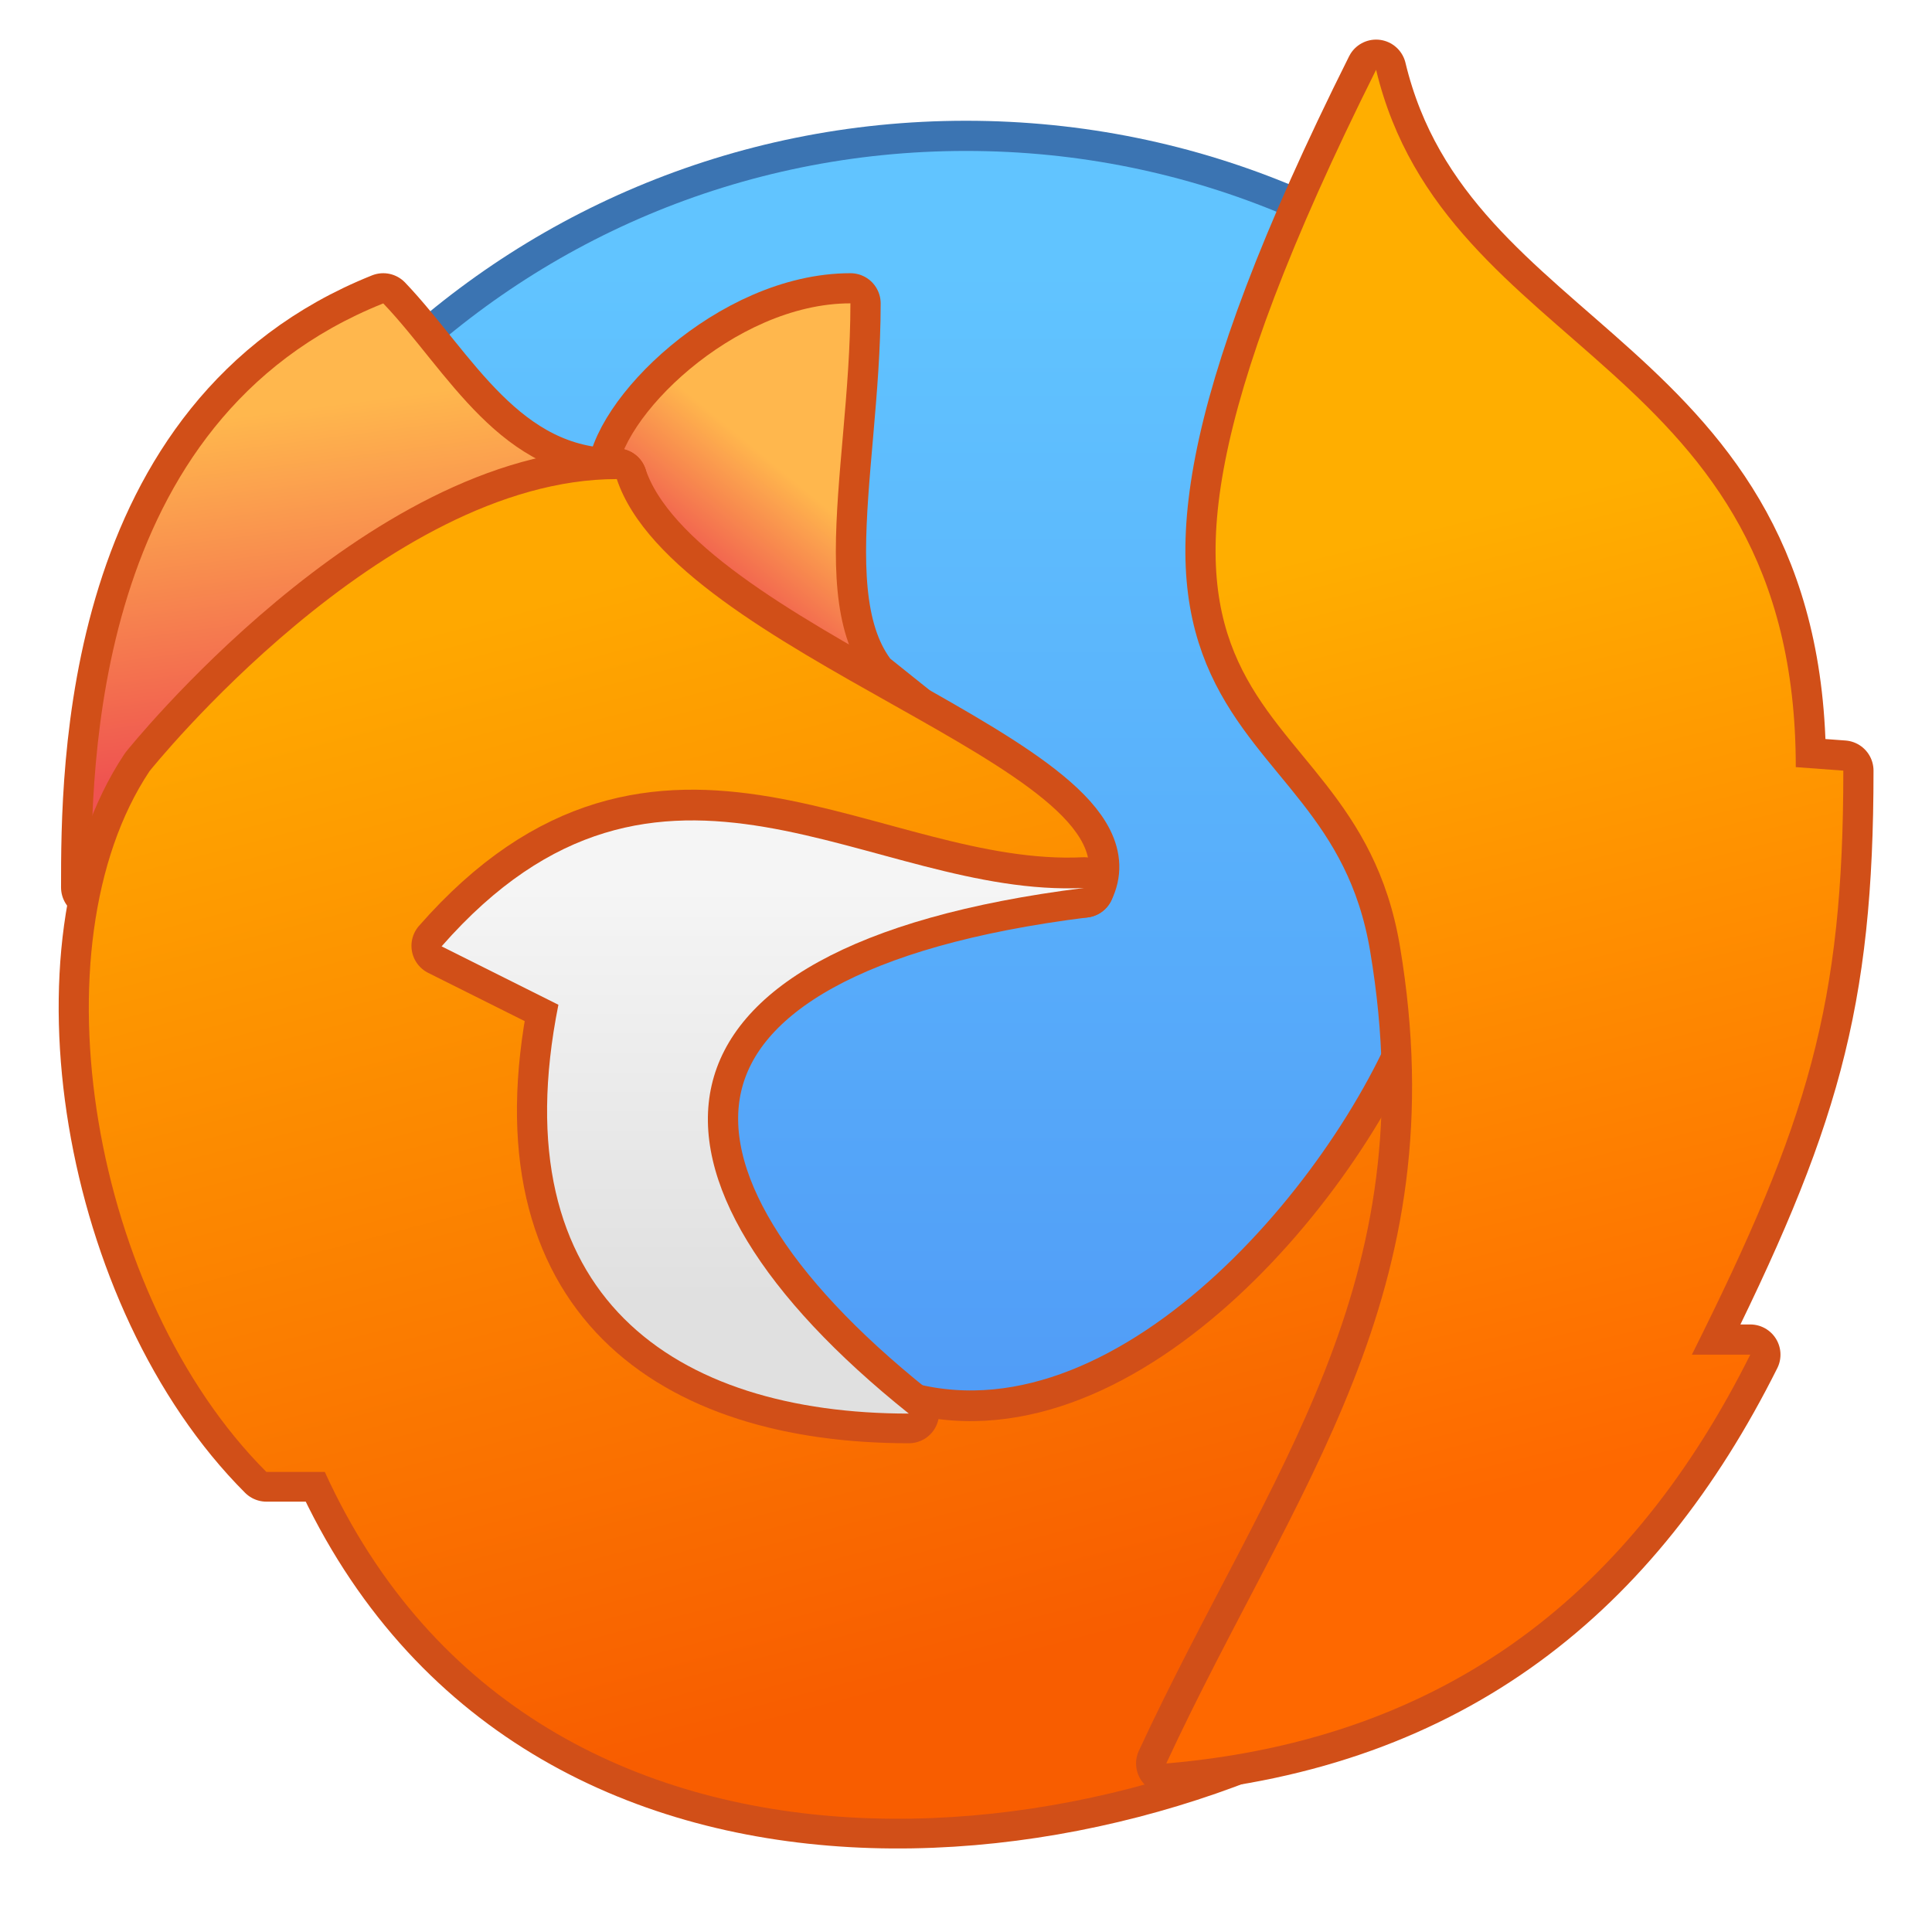
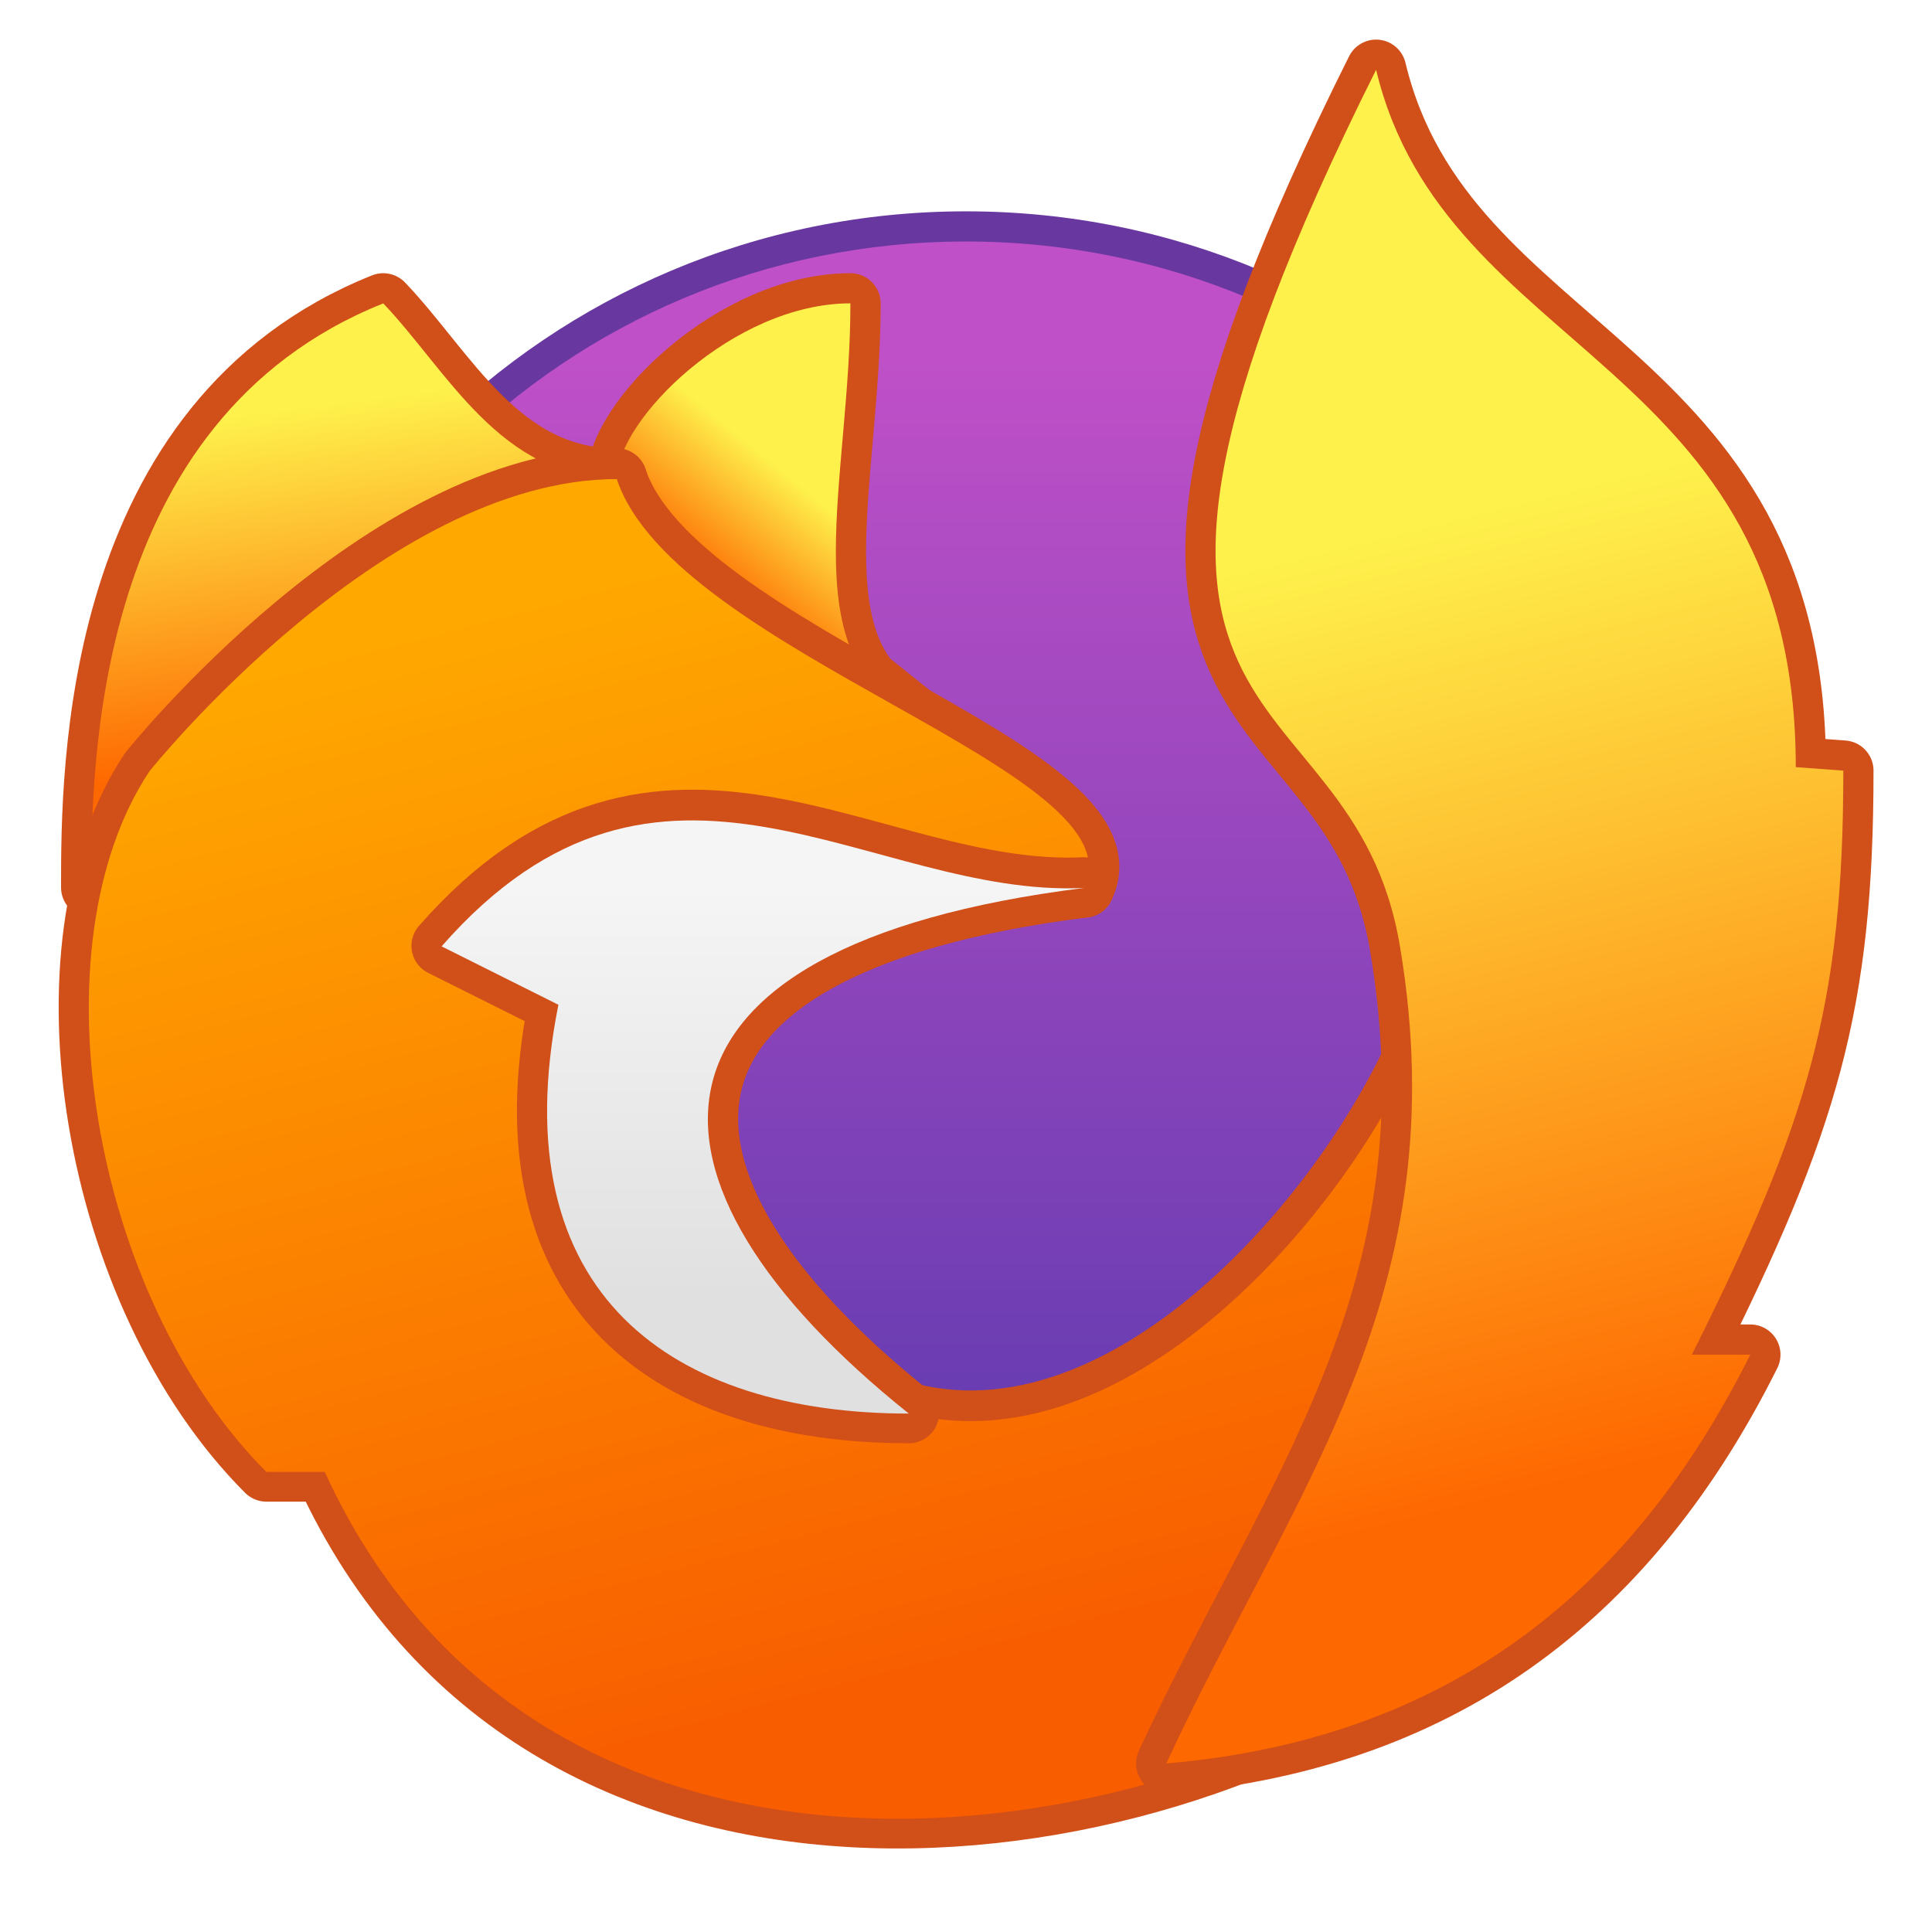
<svg xmlns="http://www.w3.org/2000/svg" xmlns:xlink="http://www.w3.org/1999/xlink" width="64" height="64" viewBox="0 0 64 64" version="1.1" id="svg8">
  <defs id="defs2">
-     <linearGradient id="linearGradient1426">
-       <stop style="stop-color:#fe6800;stop-opacity:1" offset="0" id="stop1422" />
-       <stop style="stop-color:#ffae00;stop-opacity:1" offset="1" id="stop1424" />
-     </linearGradient>
-     <linearGradient xlink:href="#linearGradient1468" id="linearGradient1300" gradientUnits="userSpaceOnUse" gradientTransform="matrix(0.2335863,0,0,0.2335863,-527.1911,1471.344)" x1="2102.834" y1="-4960.827" x2="2102.834" y2="-5114.236" />
-     <linearGradient id="linearGradient1468">
-       <stop id="stop1464" offset="0" style="stop-color:#4d93f5;stop-opacity:1" />
-       <stop id="stop1466" offset="1" style="stop-color:#61c4ff;stop-opacity:1" />
-     </linearGradient>
-     <linearGradient xlink:href="#h" id="linearGradient4935" gradientUnits="userSpaceOnUse" gradientTransform="translate(35,-16)" x1="11.519" y1="292.447" x2="13" y2="290.65" />
+     <linearGradient xlink:href="#linearGradient1468-1" id="linearGradient1300" gradientUnits="userSpaceOnUse" gradientTransform="matrix(0.2076323,0,0,0.2076323,-472.6144,1340.6)" x1="2102.834" y1="-4960.827" x2="2102.834" y2="-5114.236" />
+     <linearGradient xlink:href="#linearGradient1426-7" id="linearGradient4935" gradientUnits="userSpaceOnUse" gradientTransform="translate(35,-16)" x1="11.519" y1="292.447" x2="13" y2="290.65" />
    <linearGradient gradientTransform="matrix(0.01696,0,0,0.01696,-0.4,-0.072)" y2="175.118" x2="960" y1="1695.118" x1="960" gradientUnits="userSpaceOnUse" id="h">
      <stop id="stop1047" stop-color="#ef5350" offset="0" />
      <stop id="stop1049" stop-color="#ffb74d" offset="1" />
    </linearGradient>
-     <linearGradient xlink:href="#h" id="linearGradient4937" gradientUnits="userSpaceOnUse" gradientTransform="translate(35,-16)" x1="3.765" y1="295.549" x2="3" y2="289.65" />
+     <linearGradient xlink:href="#linearGradient1426-7" id="linearGradient4937" gradientUnits="userSpaceOnUse" gradientTransform="translate(35,-16)" x1="3.765" y1="295.549" x2="3" y2="289.65" />
    <linearGradient xlink:href="#linearGradient1418" id="linearGradient4939" gradientUnits="userSpaceOnUse" gradientTransform="translate(35,-16)" x1="14" y1="311.65" x2="9" y2="292.65" />
    <linearGradient id="linearGradient1418">
      <stop style="stop-color:#f85d00;stop-opacity:1" offset="0" id="stop1414" />
      <stop style="stop-color:#ffa800;stop-opacity:1" offset="1" id="stop1416" />
    </linearGradient>
    <linearGradient xlink:href="#b" id="linearGradient4941" gradientUnits="userSpaceOnUse" gradientTransform="translate(35,-16)" x1="12" y1="304.65" x2="12" y2="297.65" />
    <linearGradient gradientTransform="matrix(0.01696,0,0,0.01696,0.956,-0.072)" y2="159.373" x2="982.906" y1="1719.373" x1="982.906" gradientUnits="userSpaceOnUse" id="b">
      <stop id="stop1009" stop-color="#e0e0e0" offset="0" />
      <stop id="stop1011" stop-color="#f5f5f5" offset="1" />
    </linearGradient>
-     <linearGradient xlink:href="#linearGradient1426" id="linearGradient4943" gradientUnits="userSpaceOnUse" gradientTransform="translate(35,-16)" x1="27" y1="307.65" x2="23" y2="291.65" />
+     <linearGradient xlink:href="#linearGradient1426-7" id="linearGradient4943" gradientUnits="userSpaceOnUse" gradientTransform="translate(35,-16)" x1="27" y1="307.65" x2="23" y2="291.65" />
+     <linearGradient id="linearGradient1426-7">
+       <stop style="stop-color:#fe6800;stop-opacity:1" offset="0" id="stop1422-5" />
+       <stop style="stop-color:#fef14c;stop-opacity:1" offset="1" id="stop1424-3" />
+     </linearGradient>
+     <linearGradient id="linearGradient1468-1">
+       <stop id="stop1464-2" offset="0" style="stop-color:#5a39ae;stop-opacity:1" />
+       <stop id="stop1466-7" offset="1" style="stop-color:#c050c8;stop-opacity:1" />
+     </linearGradient>
  </defs>
  <g id="layer1" transform="translate(0,-250.65)">
    <g id="g3335" transform="translate(-36.99958,1.000294)">
      <g transform="matrix(1.291661,0,0,1.291661,115.4971,-98.93226)" id="g2183-1">
-         <path style="opacity:1;fill:#3b74b2;fill-opacity:1;stroke:none;stroke-width:0.296;stroke-miterlimit:4;stroke-dasharray:none;stroke-opacity:1" d="m -35.998,272.968 h 4.6e-5 c 12.009,0 21.677,9.668 21.677,21.677 0,12.009 -9.668,21.677 -21.677,21.677 h -4.6e-5 c -12.009,0 -21.677,-9.668 -21.677,-21.677 0,-12.009 9.668,-21.677 21.677,-21.677 z" id="rect4544-55" />
-         <path style="opacity:1;fill:url(#linearGradient1300);fill-opacity:1;stroke:none;stroke-width:0.299;stroke-miterlimit:4;stroke-dasharray:none;stroke-opacity:1" d="m -35.998,273.742 h 2.2e-5 c 11.58,0 20.903,9.323 20.903,20.903 0,11.58 -9.323,20.903 -20.903,20.903 h -2.2e-5 c -11.58,0 -20.903,-9.323 -20.903,-20.903 0,-11.58 9.323,-20.903 20.903,-20.903 z" id="rect4544-5-4" />
+         <path style="opacity:1;fill:#6838a0;fill-opacity:1;stroke:none;stroke-width:0.264;stroke-miterlimit:4;stroke-dasharray:none;stroke-opacity:1" d="m -35.998,275.291 h 4.1e-5 c 10.723,0 19.355,8.632 19.355,19.355 0,10.723 -8.632,19.355 -19.355,19.355 h -4.1e-5 c -10.723,0 -19.355,-8.632 -19.355,-19.355 0,-10.723 8.632,-19.355 19.355,-19.355 z" id="rect4544-55" />
+         <path style="opacity:1;fill:url(#linearGradient1300);fill-opacity:1;stroke:none;stroke-width:0.265;stroke-miterlimit:4;stroke-dasharray:none;stroke-opacity:1" d="m -35.998,276.065 h 1.9e-5 c 10.294,0 18.581,8.287 18.581,18.581 0,10.294 -8.287,18.581 -18.581,18.581 h -1.9e-5 c -10.294,0 -18.581,-8.287 -18.581,-18.581 0,-10.294 8.287,-18.581 18.581,-18.581 z" id="rect4544-5-4" />
      </g>
    </g>
    <g id="g4826-8" transform="matrix(1.934669,0,0,1.934669,-66.62578,-264.8522)">
      <g transform="translate(90.99993,-11.99971)" id="g2574-7-8" />
      <path id="path1244-9-5-9" d="m 45,274.65 c 0,-1 2,-3 4,-3 0,3 -1,6 1,7 z" style="fill:none;stroke:#d14f18;stroke-width:1.034;stroke-linecap:round;stroke-linejoin:round;stroke-miterlimit:4;stroke-dasharray:none;stroke-opacity:1" />
-       <path id="path1244-3-2-9-6" d="m 44.999,274.649 c 0,-1 2,-3 4,-3 0,3 -0.999,6.001 1.001,7.001 z" style="fill:url(#linearGradient4935);fill-opacity:1;stroke:none;stroke-width:2;stroke-linecap:round;stroke-linejoin:round;stroke-miterlimit:4;stroke-dasharray:none;stroke-opacity:1" />
+       <path id="path1244-3-2-9-6" d="m 44.999,274.649 c 0,-1 2,-3 4,-3 0,3 -0.999,6.001 1.001,7.001 z" style="fill:url(#linearGradient4935);fill-opacity:1.0;stroke:none;stroke-width:2;stroke-linecap:round;stroke-linejoin:round;stroke-miterlimit:4;stroke-dasharray:none;stroke-opacity:1" />
      <path id="path1227-28-7-3" d="m 45,274.65 c -2,0 -2.902,-1.852 -4,-3 -5,2 -5,8 -5,10 z" style="fill:none;stroke:#d14f18;stroke-width:1.034;stroke-linecap:round;stroke-linejoin:round;stroke-miterlimit:4;stroke-dasharray:none;stroke-opacity:1" />
-       <path id="path1227-2-9-7-8" d="m 45,274.65 c -2,0 -2.902,-1.852 -4,-3 -5,2 -5,8 -5,10 z" style="fill:url(#linearGradient4937);fill-opacity:1;stroke:none;stroke-width:2;stroke-linecap:round;stroke-linejoin:round;stroke-miterlimit:4;stroke-dasharray:none;stroke-opacity:1" />
+       <path id="path1227-2-9-7-8" d="m 45,274.65 c -2,0 -2.902,-1.852 -4,-3 -5,2 -5,8 -5,10 z" style="fill:url(#linearGradient4937);fill-opacity:1.0;stroke:none;stroke-width:2;stroke-linecap:round;stroke-linejoin:round;stroke-miterlimit:4;stroke-dasharray:none;stroke-opacity:1" />
      <path id="path1261-73-6-5" d="m 45,274.65 c -4,0 -8,5 -8,5 -2,3 -1,9 2,12 h 1 c 3.678,8.061 14.038,6.716 19,3 v -11 c -1,3 -5,8 -9,7 l -0.002,0.008 c -8.999,-6.009 0.002,-9.008 3.002,-9.008 1,-2 -7,-4 -8,-7 z" style="fill:none;stroke:#d14f18;stroke-width:1.034;stroke-linecap:round;stroke-linejoin:round;stroke-miterlimit:4;stroke-dasharray:none;stroke-opacity:1" />
      <path id="path1261-73-5-7-6" d="m 44.999,274.658 c -4,0 -8,5 -8,5 -2,3 -1,9 2,12 h 1 c 3.678,8.061 14.038,6.716 19,3 v -11 c -1,3 -5,8 -9,7 l -0.002,0.008 c -8.999,-6.009 0.002,-9.008 3.002,-9.008 1,-2 -7,-4 -8,-7 z" style="fill:url(#linearGradient4939);fill-opacity:1;stroke:none;stroke-width:2;stroke-linecap:round;stroke-linejoin:round;stroke-miterlimit:4;stroke-dasharray:none;stroke-opacity:1" />
      <path id="path1175-1-3-1" d="m 50,290.65 c -5,-4 -5,-8 3,-9 -3.663,0.176 -7.238,-3.29 -11,1 l 2,1 c -1,5 2,7 6,7 z" style="fill:none;stroke:#d14f18;stroke-width:1.034;stroke-linecap:butt;stroke-linejoin:round;stroke-miterlimit:4;stroke-dasharray:none;stroke-opacity:1" />
      <path id="path1175-7-2-6-1" d="m 49.999,290.659 c -5,-4 -5,-8 3,-9 -3.663,0.176 -7.238,-3.29 -11,1 l 2,1 c -1,5 2,7 6,7 z" style="fill:url(#linearGradient4941);fill-opacity:1;stroke:none;stroke-width:2;stroke-linecap:butt;stroke-linejoin:round;stroke-miterlimit:4;stroke-dasharray:none;stroke-opacity:1" />
      <path id="path1143-1-8-9-9-5-5" d="m 58,267.65 c 1.186,4.94 7.186,4.94 7.186,11.94 L 66,279.65 c 0,4 -0.593,6 -2.593,10 h 1 c -2,4 -5.116,6.58 -10,7 2.192,-4.726 5.003,-8.042 4,-14 C 57.569,277.671 52,279.65 58,267.65 Z" style="fill:none;fill-opacity:1;stroke:#d14f18;stroke-width:1.034;stroke-linecap:butt;stroke-linejoin:round;stroke-miterlimit:4;stroke-dasharray:none;stroke-opacity:1" />
-       <path style="fill:url(#linearGradient4943);fill-opacity:1;stroke:none;stroke-width:2;stroke-linecap:butt;stroke-linejoin:round;stroke-miterlimit:4;stroke-dasharray:none;stroke-opacity:1" d="m 58,267.65 c 1.186,4.94 7.186,4.94 7.186,11.94 L 66,279.65 c 0,4 -0.593,6 -2.593,10 h 1 c -2,4 -5.116,6.58 -10,7 2.192,-4.726 5.003,-8.042 4,-14 C 57.569,277.671 52,279.65 58,267.65 Z" id="path1143-1-8-9-9-4-6-9" />
+       <path style="fill:url(#linearGradient4943);fill-opacity:1.0;stroke:none;stroke-width:2;stroke-linecap:butt;stroke-linejoin:round;stroke-miterlimit:4;stroke-dasharray:none;stroke-opacity:1" d="m 58,267.65 c 1.186,4.94 7.186,4.94 7.186,11.94 L 66,279.65 c 0,4 -0.593,6 -2.593,10 h 1 c -2,4 -5.116,6.58 -10,7 2.192,-4.726 5.003,-8.042 4,-14 C 57.569,277.671 52,279.65 58,267.65 Z" id="path1143-1-8-9-9-4-6-9" />
    </g>
  </g>
</svg>
